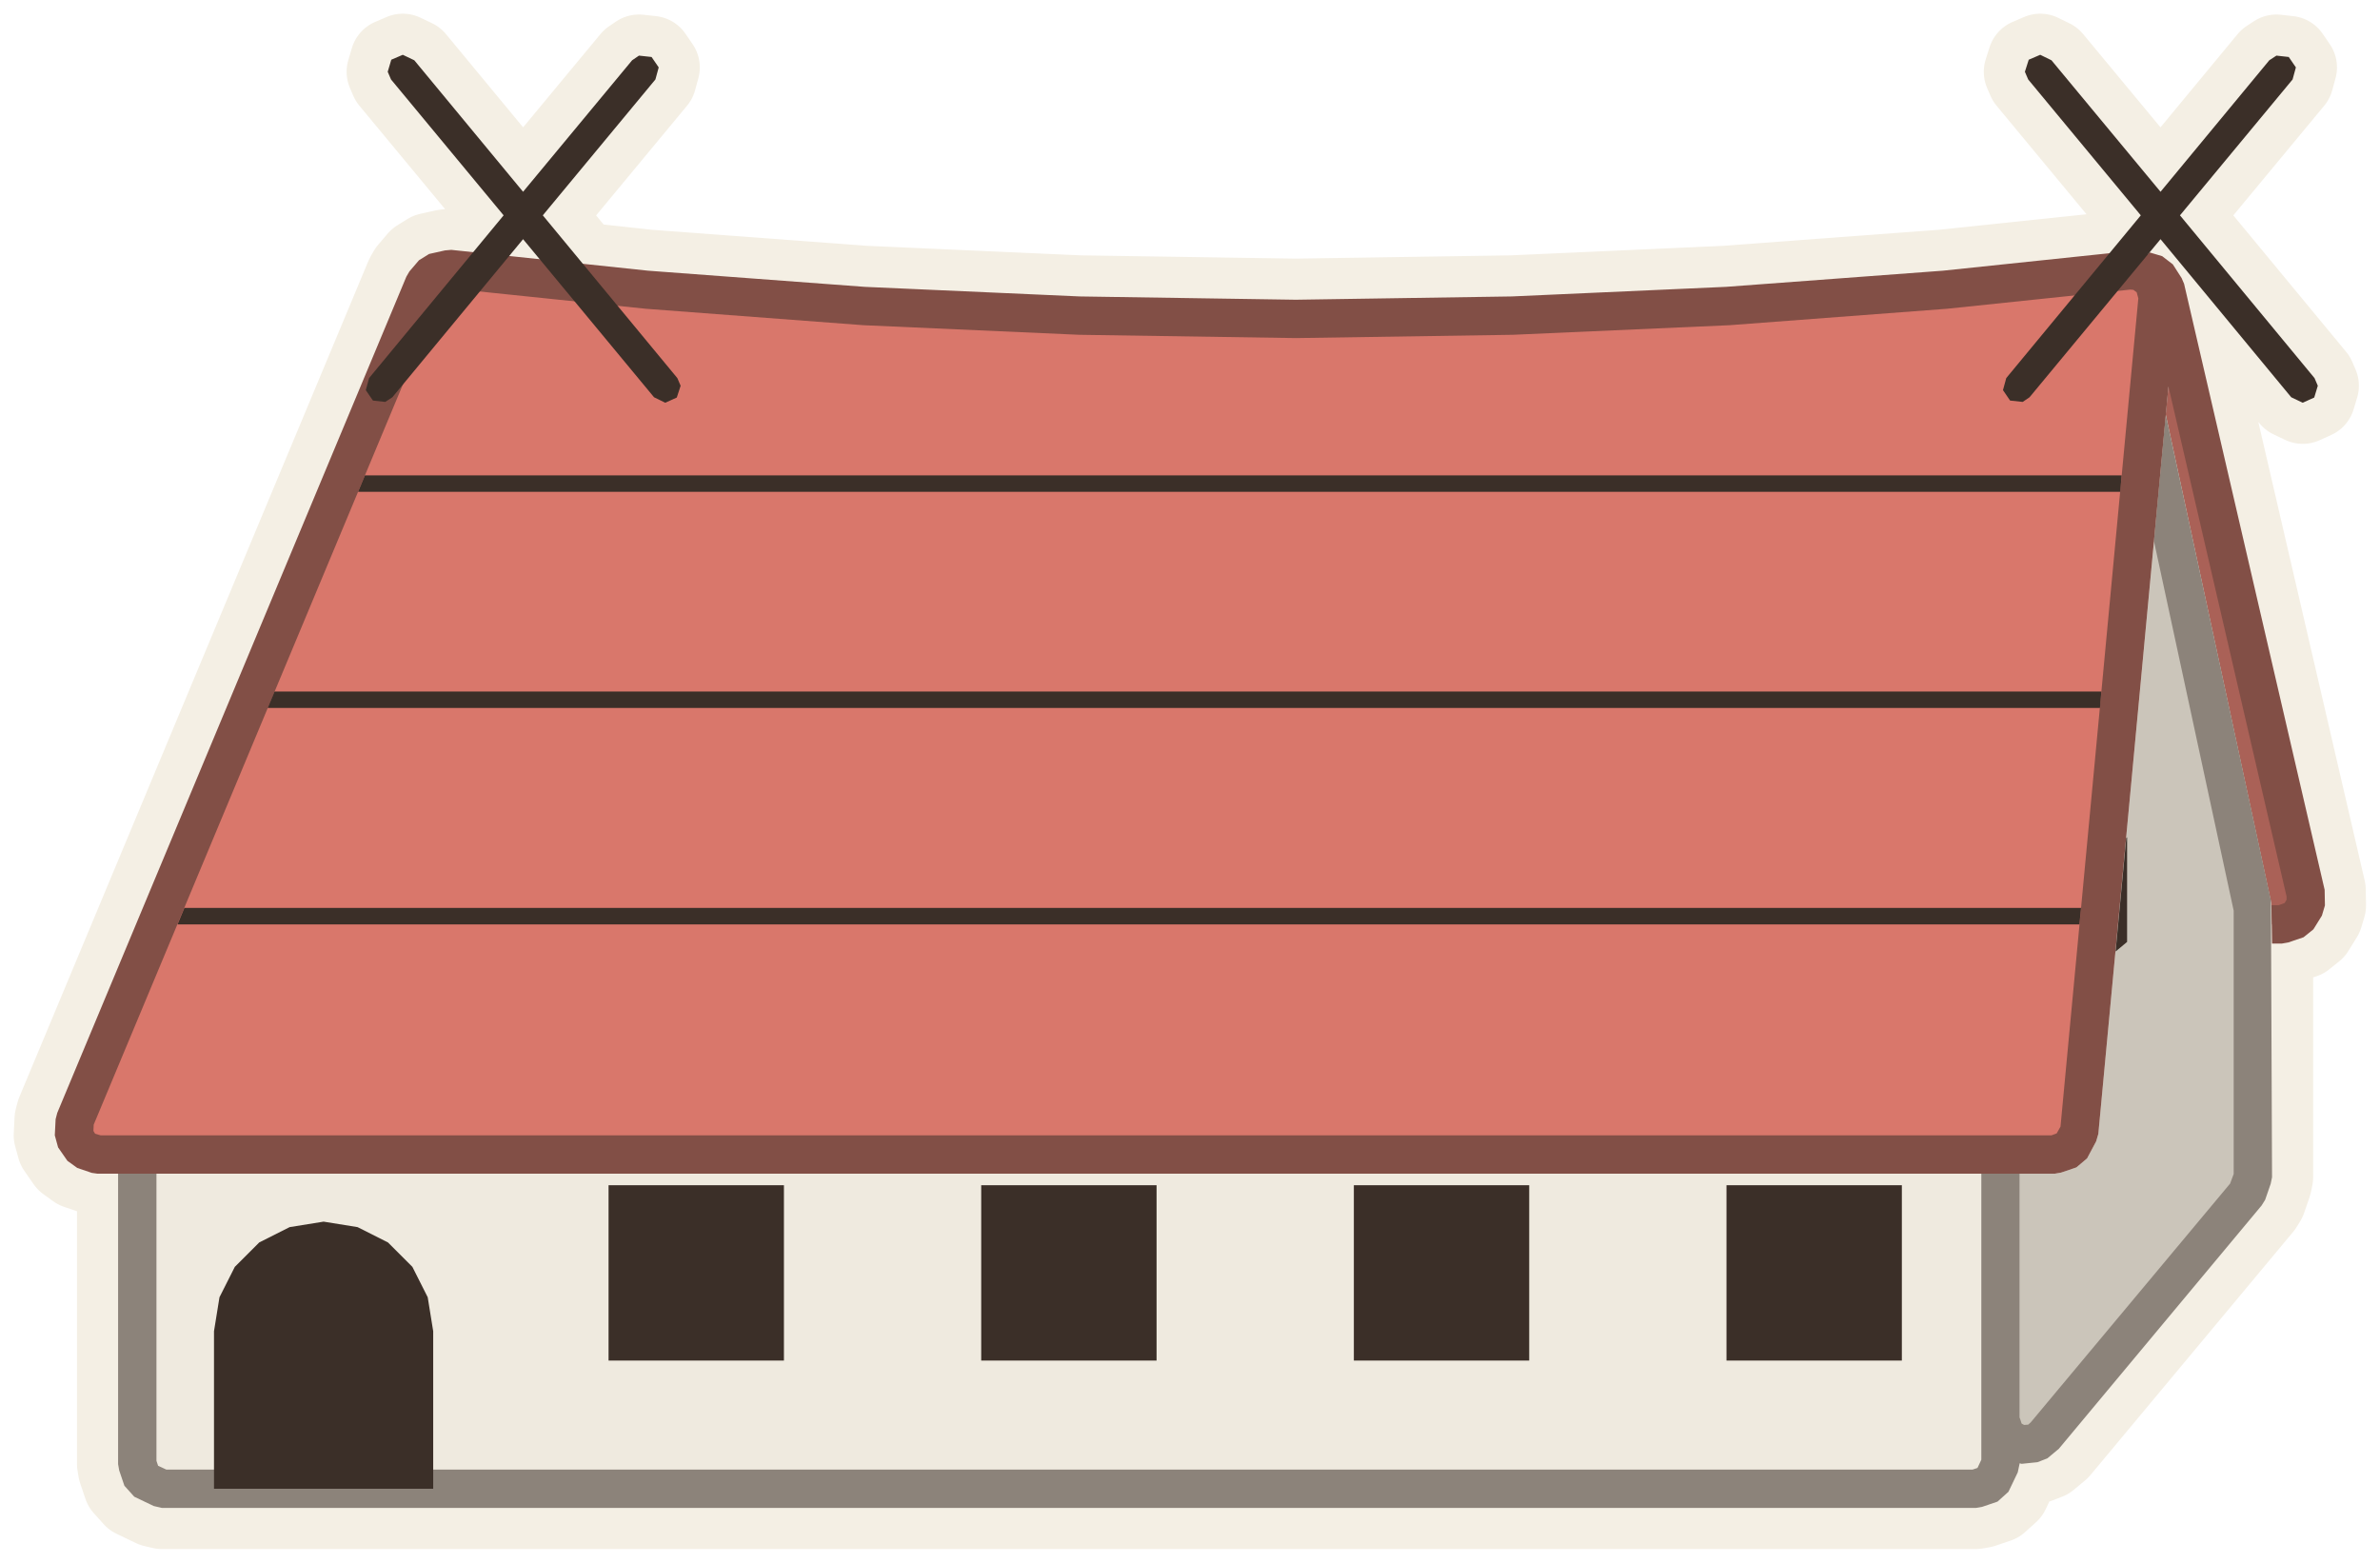
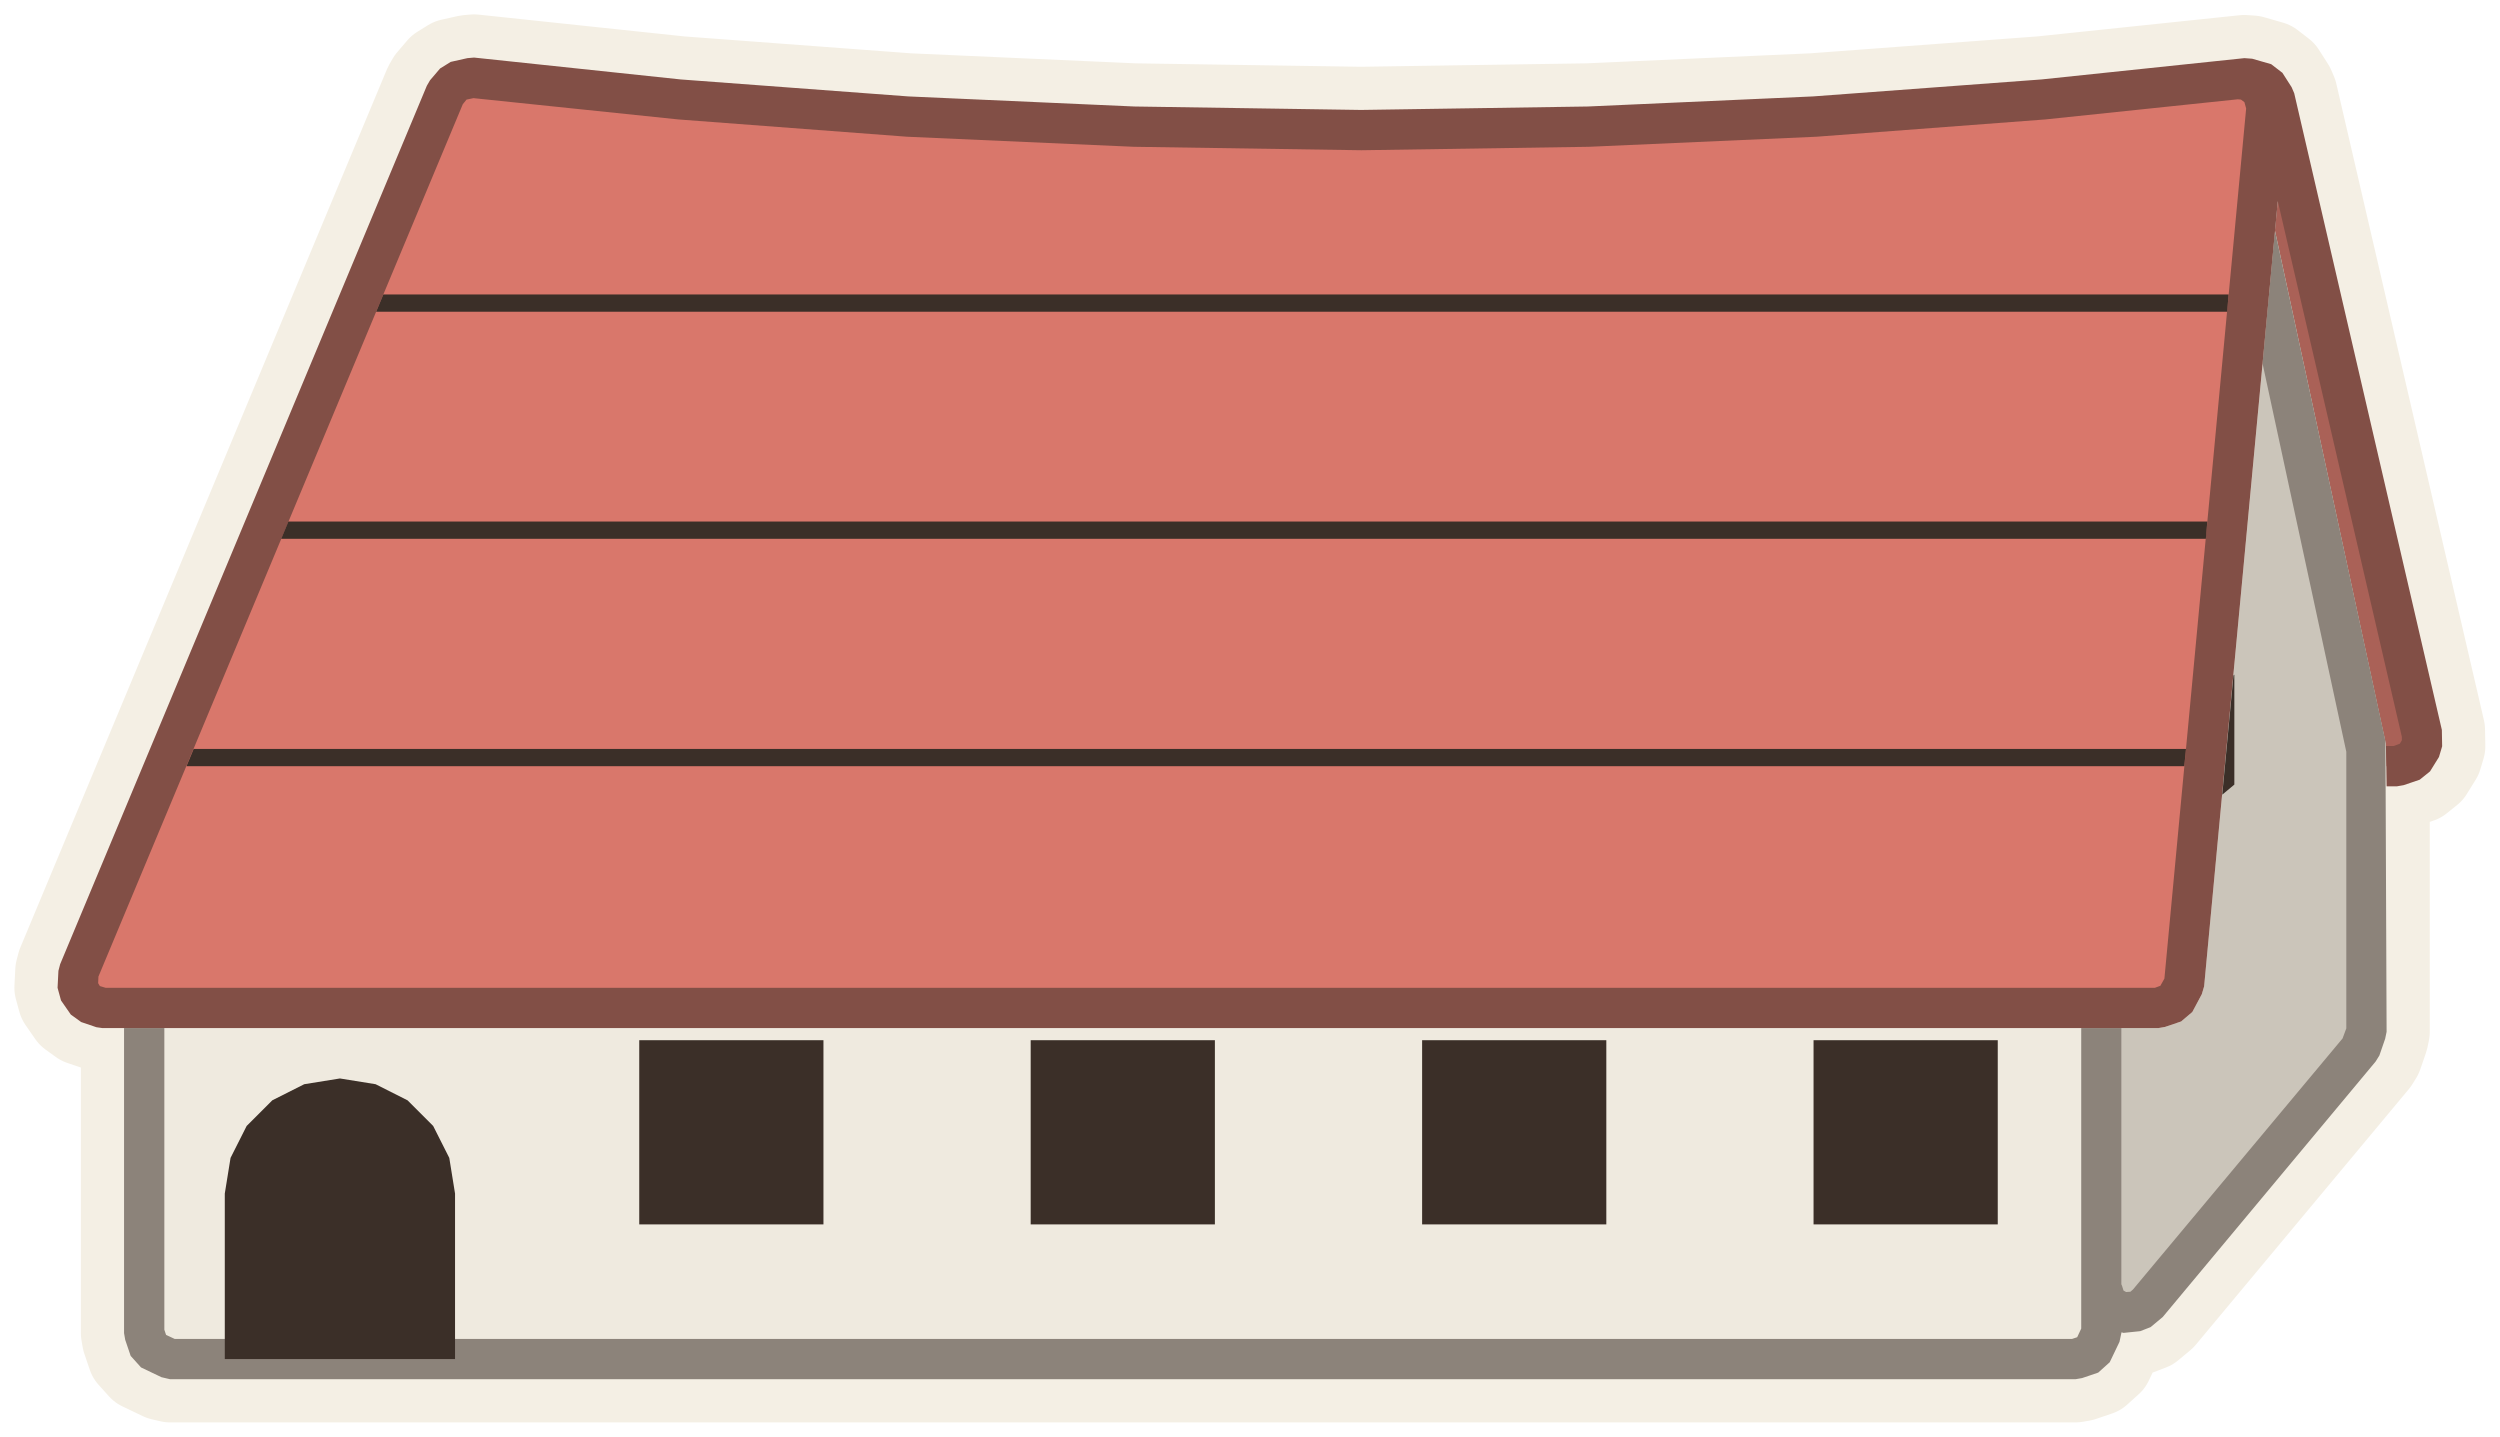
- <svg xmlns="http://www.w3.org/2000/svg" viewBox="-39.01 -54.34 86.86 57.04" data-palette="wall:#EFEADF;roof:#D9776B;wood:#C9A97C;earth:#94744F;water:#8FB0B8;flag:#4A3B32;ink:#3B2F28;halo:#F4EFE4">
-   <path data-role="sil" fill="#F4EFE4" stroke="#F4EFE4" stroke-width="3" stroke-linejoin="round" d="M33.33 0.66L33.89 0.47L34.29 0.11L34.63 -0.6L34.7 -0.93L34.77 -0.91L35.35 -0.97L35.71 -1.11L36.13 -1.46L43.53 -10.34L43.66 -10.55L43.86 -11.13L43.91 -11.37L43.91 -19.9L44.27 -19.9L44.5 -19.94L45.06 -20.13L45.42 -20.42L45.73 -20.92L45.84 -21.29L45.83 -21.86L40.7 -43.98L40.61 -44.19L40.29 -44.69L39.9 -44.99L39.43 -45.13L39.84 -45.61L44.61 -39.84L45.03 -39.64L45.45 -39.83L45.58 -40.26L45.46 -40.54L40.55 -46.48L44.66 -51.44L44.78 -51.88L44.52 -52.26L44.07 -52.31L43.81 -52.14L39.84 -47.34L35.86 -52.14L35.45 -52.34L35.03 -52.16L34.89 -51.72L35.01 -51.44L39.12 -46.48L37.99 -45.1L31.9 -44.46L23.98 -43.87L16.16 -43.52L8.28 -43.4L0.4 -43.52L-7.45 -43.87L-15.36 -44.46L-17.75 -44.72L-19.2 -46.48L-15.09 -51.44L-14.97 -51.88L-15.23 -52.26L-15.69 -52.31L-15.94 -52.14L-19.92 -47.34L-23.89 -52.14L-24.31 -52.34L-24.73 -52.16L-24.86 -51.72L-24.74 -51.44L-20.63 -46.48L-21.74 -45.13L-22.54 -45.22L-22.77 -45.2L-23.35 -45.07L-23.72 -44.84L-24.07 -44.43L-24.18 -44.24L-36.92 -13.72L-36.98 -13.49L-37.01 -12.9L-36.89 -12.46L-36.55 -11.97L-36.19 -11.71L-35.66 -11.53L-35.45 -11.5L-34.7 -11.5L-34.7 -0.9L-34.66 -0.67L-34.47 -0.11L-34.11 0.29L-33.4 0.63L-33.1 0.7L33.1 0.7ZM-20.43 -45L-19.92 -45.61L-19.31 -44.88Z" />
+ <svg xmlns="http://www.w3.org/2000/svg" viewBox="-39.01 -47.22 86.86 49.92" data-palette="wall:#EFEADF;roof:#D9776B;wood:#C9A97C;earth:#94744F;water:#8FB0B8;flag:#4A3B32;ink:#3B2F28;halo:#F4EFE4">
+   <path data-role="sil" fill="#F4EFE4" stroke="#F4EFE4" stroke-width="3" stroke-linejoin="round" d="M33.33 0.66L33.89 0.47L34.29 0.11L34.63 -0.6L34.7 -0.93L34.77 -0.91L35.35 -0.97L35.71 -1.11L36.13 -1.46L43.53 -10.34L43.66 -10.55L43.86 -11.13L43.91 -11.37L43.91 -19.9L44.27 -19.9L44.5 -19.94L45.06 -20.13L45.42 -20.42L45.73 -20.92L45.84 -21.29L45.83 -21.86L40.7 -43.98L40.61 -44.19L40.29 -44.69L39.9 -44.99L39.24 -45.18L38.97 -45.2L31.9 -44.46L23.98 -43.87L16.16 -43.52L8.28 -43.4L0.4 -43.52L-7.45 -43.87L-15.36 -44.46L-22.54 -45.22L-22.77 -45.2L-23.35 -45.07L-23.72 -44.84L-24.07 -44.43L-24.18 -44.24L-36.92 -13.72L-36.98 -13.49L-37.01 -12.9L-36.89 -12.46L-36.55 -11.97L-36.19 -11.71L-35.66 -11.53L-35.45 -11.5L-34.7 -11.5L-34.7 -0.9L-34.66 -0.67L-34.47 -0.11L-34.11 0.29L-33.4 0.63L-33.1 0.7L33.1 0.7Z" />
  <path data-role="wall" fill="#EFEADF" d="M33.66 -0.19L34 -0.9L34 -11.5L-34 -11.5L-34 -0.9L-33.81 -0.34L-33.1 0L33.1 0Z" />
  <path data-role="wall-shade" fill="#cbc5ba" d="M35.28 -1.67L35.59 -1.91L43 -10.79L43.21 -11.37L43.19 -21.32L39.82 -36.9L37.57 -12.95L37.49 -12.68L37.16 -12.06L36.77 -11.73L36.21 -11.54L35.98 -11.5L34.7 -11.5L34.7 -1.61Z" />
  <path data-role="roof" fill="#D9776B" d="M36.54 -12.39L36.88 -13.02L39.73 -43.5L39.59 -44.07L39.13 -44.44L38.74 -44.48L31.95 -43.76L24.03 -43.17L16.17 -42.81L8.28 -42.7L0.39 -42.81L-7.5 -43.17L-15.42 -43.77L-22.61 -44.52L-23.19 -44.39L-23.54 -43.97L-36.28 -13.45L-36.31 -12.86L-35.98 -12.37L-35.45 -12.2L35.98 -12.2Z" />
  <path data-role="roof-shade" fill="#aa6157" d="M44.83 -20.8L45.14 -21.3L45.14 -21.7L40.34 -42.44L40.03 -39.21L43.88 -21.39L43.91 -20.6L44.27 -20.6Z" />
  <path data-role="wall-line" fill="#8c837a" d="M33.3 -11.5L33.3 -1.06L33.16 -0.76L32.98 -0.7L-32.94 -0.7L-33.24 -0.84L-33.3 -1.02L-33.3 -11.5L-34.7 -11.5L-34.7 -0.9L-34.66 -0.67L-34.47 -0.11L-34.11 0.29L-33.4 0.63L-33.1 0.7L33.1 0.7L33.33 0.66L33.89 0.47L34.29 0.11L34.63 -0.6L34.7 -0.93L34.77 -0.91L35.35 -0.97L35.71 -1.11L36.13 -1.46L43.53 -10.34L43.66 -10.55L43.86 -11.13L43.91 -11.37L43.87 -21.47L40.03 -39.21L39.6 -34.59L42.51 -21.1L42.51 -11.49L42.38 -11.14L35.1 -2.42L35.01 -2.34L34.86 -2.33L34.77 -2.38L34.7 -2.6L34.7 -11.5Z" />
-   <path data-role="roof-line" fill="#824f46" d="M-35.34 -12.9L-35.54 -12.96L-35.6 -13.06L-35.59 -13.29L-22.93 -43.6L-22.8 -43.76L-22.56 -43.81L-15.44 -43.07L-7.5 -42.47L0.38 -42.12L8.29 -42L16.2 -42.12L24.11 -42.47L32.05 -43.07L38.74 -43.77L38.85 -43.76L38.97 -43.67L39.03 -43.45L36.19 -13.22L36.05 -12.97L35.86 -12.9ZM39.2 -45.13L38.67 -45.17L31.9 -44.46L23.98 -43.87L16.16 -43.52L8.28 -43.4L0.4 -43.52L-7.45 -43.87L-15.36 -44.46L-22.54 -45.22L-22.77 -45.2L-23.35 -45.07L-23.72 -44.84L-24.07 -44.43L-24.18 -44.24L-36.92 -13.72L-36.98 -13.49L-37.01 -12.9L-36.89 -12.46L-36.55 -11.97L-36.19 -11.71L-35.66 -11.53L-35.45 -11.5L35.98 -11.5L36.21 -11.54L36.77 -11.73L37.16 -12.06L37.49 -12.68L37.57 -12.95L40.13 -40.23L44.44 -21.62L44.44 -21.5L44.37 -21.38L44.15 -21.3L43.89 -21.3L43.91 -19.9L44.27 -19.9L44.5 -19.94L45.06 -20.13L45.42 -20.42L45.73 -20.92L45.84 -21.29L45.83 -21.86L40.7 -43.98L40.61 -44.19L40.29 -44.69L39.9 -44.99L39.43 -45.13L39.38 -45.06Z" />
-   <path data-role="ink" fill="#3B2F28" d="M45.45 -39.83L45.58 -40.26L45.46 -40.54L40.55 -46.48L44.66 -51.44L44.78 -51.88L44.52 -52.26L44.07 -52.31L43.81 -52.14L39.84 -47.34L35.86 -52.14L35.45 -52.34L35.03 -52.16L34.89 -51.72L35.01 -51.44L39.12 -46.48L34.21 -40.54L34.09 -40.1L34.35 -39.72L34.81 -39.67L35.06 -39.84L39.84 -45.61L44.61 -39.84L45.03 -39.64ZM-14.31 -39.83L-14.17 -40.26L-14.29 -40.54L-19.2 -46.48L-15.09 -51.44L-14.97 -51.88L-15.23 -52.26L-15.69 -52.31L-15.94 -52.14L-19.92 -47.34L-23.89 -52.14L-24.31 -52.34L-24.73 -52.16L-24.86 -51.72L-24.74 -51.44L-20.63 -46.48L-25.54 -40.54L-25.66 -40.1L-25.4 -39.72L-24.95 -39.67L-24.69 -39.84L-19.92 -45.61L-15.14 -39.84L-14.73 -39.64ZM38.42 -36.99L-25.69 -36.99L-25.94 -36.39L38.37 -36.39ZM37.68 -29.1L-28.99 -29.1L-29.24 -28.5L37.63 -28.5ZM38.62 -19.96L38.62 -23.78L38.59 -23.75L38.2 -19.61ZM36.94 -21.2L-32.28 -21.2L-32.53 -20.6L36.88 -20.6ZM-10.4 -11.08L-16.8 -11.08L-16.8 -4.68L-10.4 -4.68ZM3.2 -11.08L-3.2 -11.08L-3.2 -4.68L3.2 -4.68ZM16.8 -11.08L10.4 -11.08L10.4 -4.68L16.8 -4.68ZM30.4 -11.08L24 -11.08L24 -4.68L30.4 -4.68ZM-23.2 -5.75L-23.4 -6.99L-23.96 -8.1L-24.85 -8.99L-25.96 -9.55L-27.2 -9.75L-28.44 -9.55L-29.55 -8.99L-30.44 -8.1L-31 -6.99L-31.2 -5.75L-31.2 0L-23.2 0Z" />
+   <path data-role="roof-line" fill="#824f46" d="M-35.34 -12.9L-35.54 -12.96L-35.6 -13.06L-35.59 -13.29L-22.93 -43.6L-22.8 -43.76L-22.56 -43.81L-15.44 -43.07L-7.5 -42.47L0.38 -42.12L8.29 -42L16.2 -42.12L24.11 -42.47L32.05 -43.07L38.74 -43.77L38.85 -43.76L38.97 -43.67L39.03 -43.45L36.19 -13.22L36.05 -12.97L35.86 -12.9ZM31.92 -44.46L23.98 -43.87L16.16 -43.52L8.28 -43.4L0.4 -43.52L-7.45 -43.87L-15.36 -44.46L-22.54 -45.22L-22.77 -45.2L-23.35 -45.07L-23.72 -44.84L-24.07 -44.43L-24.18 -44.24L-36.92 -13.72L-36.98 -13.49L-37.01 -12.9L-36.89 -12.46L-36.55 -11.97L-36.19 -11.71L-35.66 -11.53L-35.45 -11.5L35.98 -11.5L36.21 -11.54L36.77 -11.73L37.16 -12.06L37.49 -12.68L37.57 -12.95L40.13 -40.23L44.44 -21.62L44.44 -21.5L44.37 -21.38L44.15 -21.3L43.89 -21.3L43.91 -19.9L44.27 -19.9L44.5 -19.94L45.06 -20.13L45.42 -20.42L45.73 -20.92L45.84 -21.29L45.83 -21.86L40.7 -43.98L40.61 -44.19L40.29 -44.69L39.9 -44.99L39.24 -45.18L38.97 -45.2Z" />
+   <path data-role="ink" fill="#3B2F28" d="M38.42 -36.99L-25.69 -36.99L-25.94 -36.39L38.37 -36.39ZM37.68 -29.1L-28.99 -29.1L-29.24 -28.5L37.63 -28.5ZM38.62 -19.96L38.62 -23.78L38.59 -23.75L38.2 -19.61ZM36.94 -21.2L-32.28 -21.2L-32.53 -20.6L36.88 -20.6ZM-10.4 -11.08L-16.8 -11.08L-16.8 -4.68L-10.4 -4.68ZM3.2 -11.08L-3.2 -11.08L-3.2 -4.68L3.2 -4.68ZM16.8 -11.08L10.4 -11.08L10.4 -4.68L16.8 -4.68ZM30.4 -11.08L24 -11.08L24 -4.68L30.4 -4.68ZM-23.2 -5.75L-23.4 -6.99L-23.96 -8.1L-24.85 -8.99L-25.96 -9.55L-27.2 -9.75L-28.44 -9.55L-29.55 -8.99L-30.44 -8.1L-31 -6.99L-31.2 -5.75L-31.2 0L-23.2 0Z" />
</svg>
